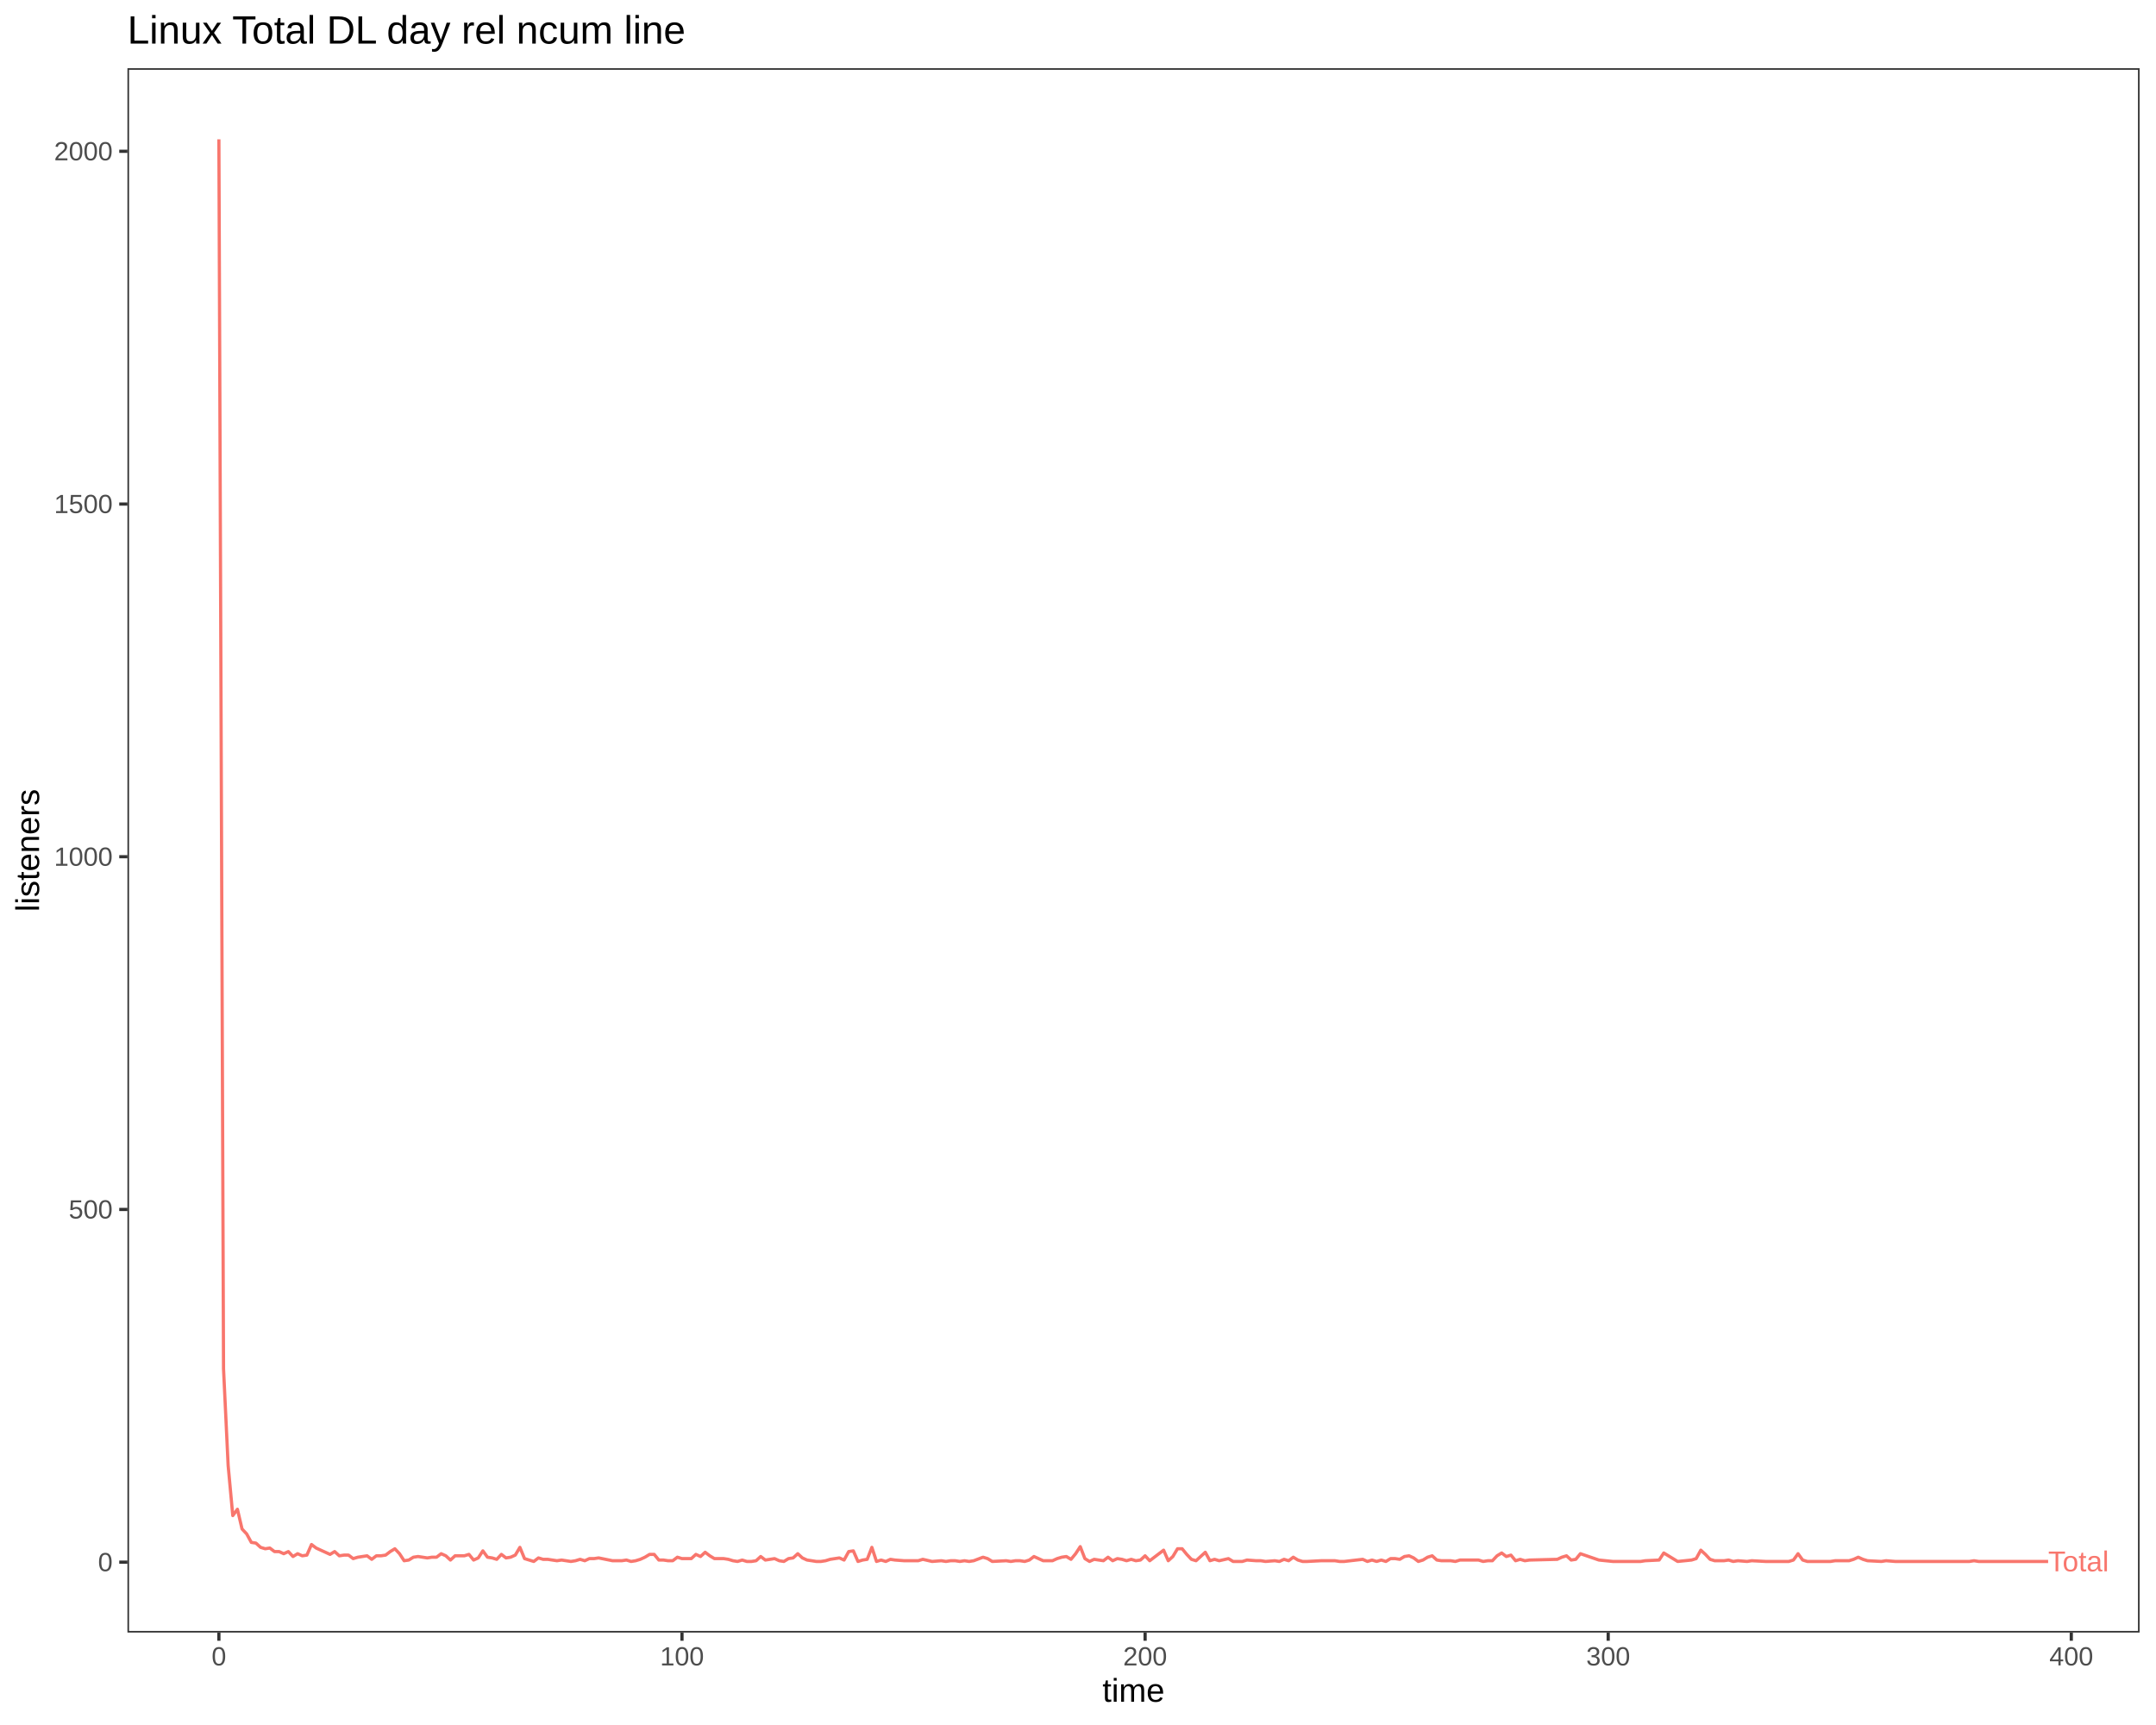
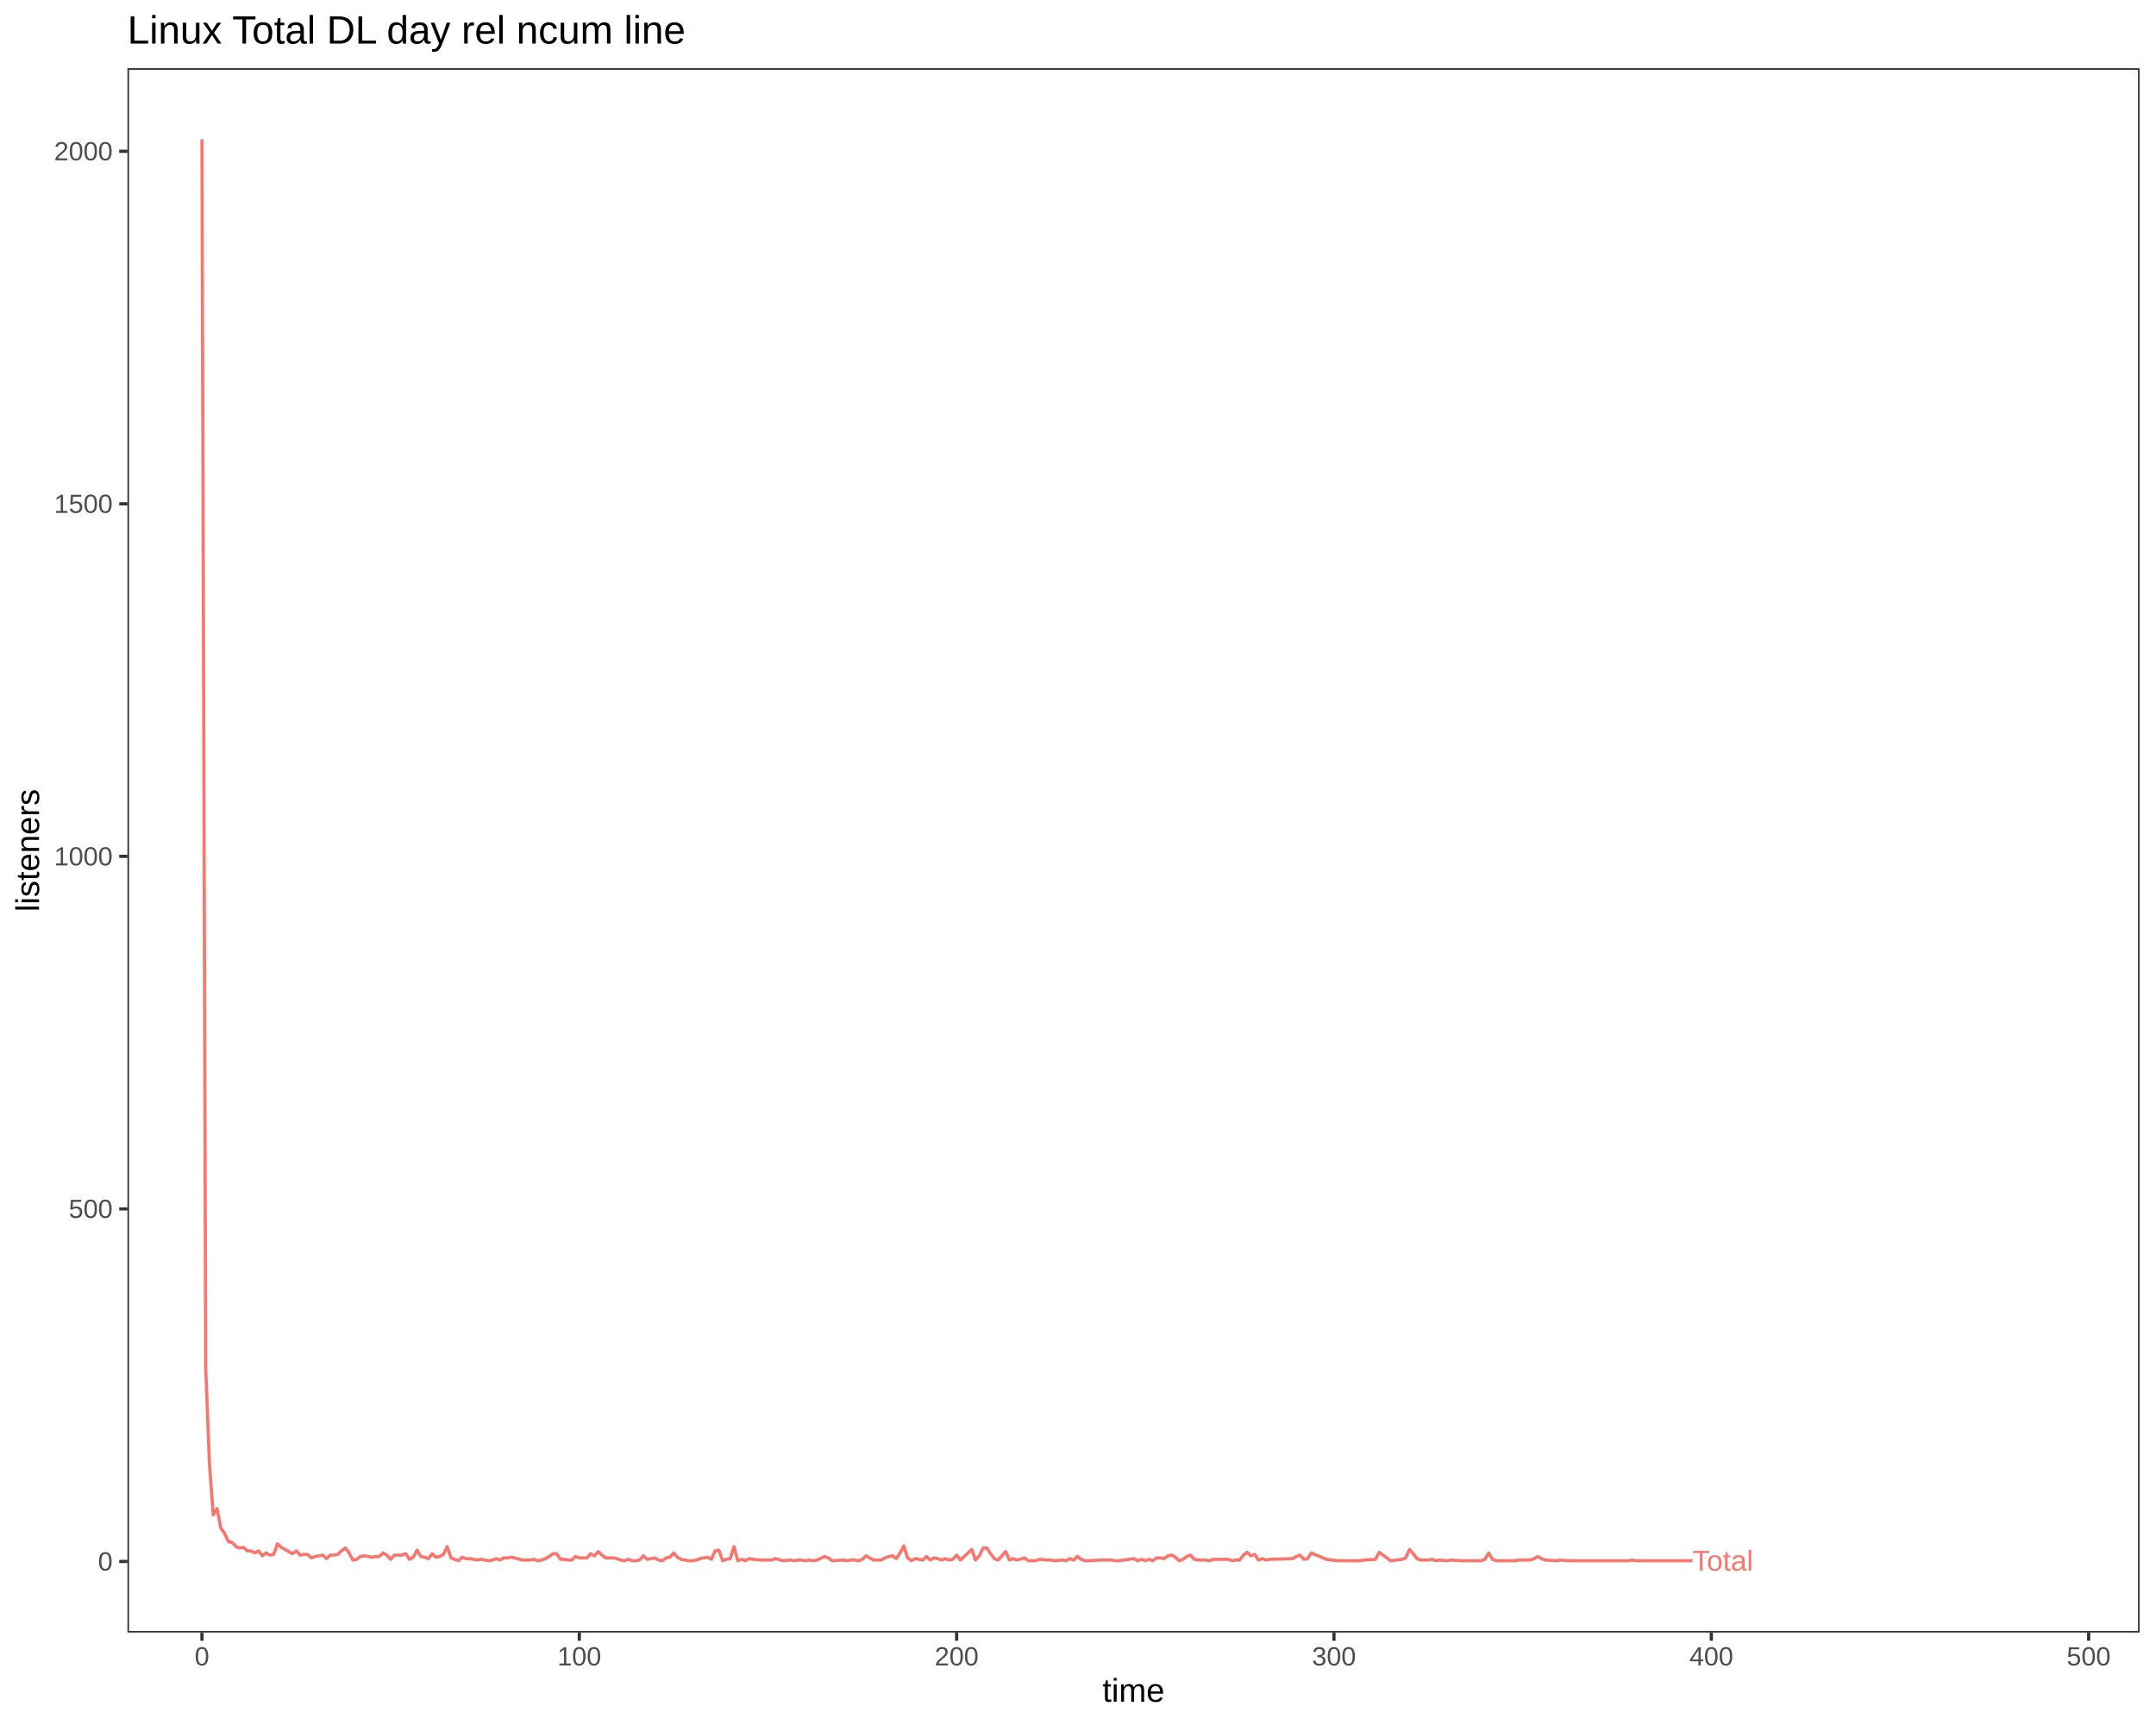
<svg xmlns="http://www.w3.org/2000/svg" viewBox="0 0 720.00 576.00">
  <defs>
    <style type="text/css">
    line, polyline, polygon, path, rect, circle {
      fill: none;
      stroke: #000000;
      stroke-linecap: round;
      stroke-linejoin: round;
      stroke-miterlimit: 10.00;
    }
  </style>
  </defs>
  <rect width="100%" height="100%" style="stroke: none; fill: #FFFFFF;" />
  <rect x="0.00" y="0.00" width="720.00" height="576.00" style="stroke-width: 1.07; stroke: #FFFFFF; fill: #FFFFFF;" />
  <defs>
    <clipPath id="cpNDIuNTZ8NzE0LjUyfDU0NS4xM3wyMi43Nw==">
      <rect x="42.56" y="22.77" width="671.96" height="522.36" />
    </clipPath>
  </defs>
  <rect x="42.56" y="22.77" width="671.96" height="522.36" style="stroke-width: 1.07; stroke: none; fill: #FFFFFF;" clip-path="url(#cpNDIuNTZ8NzE0LjUyfDU0NS4xM3wyMi43Nw==)" />
-   <polyline points="73.10,46.52 74.65,457.08 76.19,489.35 77.74,506.08 79.29,503.96 80.83,510.55 82.38,512.20 83.93,515.03 85.47,515.26 87.02,516.68 88.57,517.15 90.11,516.91 91.66,518.09 93.21,518.09 94.75,518.80 96.30,518.09 97.85,519.74 99.39,518.80 100.94,519.50 102.48,519.27 104.03,515.73 105.58,516.91 107.12,517.62 108.67,518.32 110.22,519.03 111.76,518.09 113.31,519.50 114.86,519.27 116.40,519.27 117.95,520.44 119.50,519.97 121.04,519.74 122.59,519.50 124.14,520.68 125.68,519.50 127.23,519.50 128.78,519.27 130.32,518.09 131.87,517.15 133.42,518.80 134.96,521.15 136.51,520.92 138.05,519.97 139.60,519.74 141.15,519.97 142.69,520.21 144.24,519.97 145.79,519.97 147.33,518.80 148.88,519.50 150.43,520.92 151.97,519.50 153.52,519.50 155.07,519.50 156.61,519.03 158.16,520.92 159.71,520.21 161.25,517.85 162.80,519.97 164.35,520.21 165.89,520.68 167.44,519.03 168.99,520.21 170.53,519.97 172.08,519.27 173.62,516.68 175.17,520.44 176.72,520.92 178.26,521.39 179.81,520.21 181.36,520.68 182.90,520.68 184.45,520.92 186.00,521.15 187.54,520.92 190.64,521.39 192.18,521.15 193.73,520.68 195.28,521.15 196.82,520.44 198.37,520.44 199.92,520.21 204.56,521.15 206.10,521.15 207.65,521.15 209.19,520.92 210.74,521.39 212.29,521.15 213.83,520.68 215.38,519.97 216.93,519.03 218.47,519.03 220.02,520.92 221.57,520.92 223.11,521.15 224.66,521.15 226.21,519.97 227.75,520.44 229.30,520.44 230.85,520.44 232.39,519.03 233.94,519.74 235.49,518.32 237.03,519.50 238.58,520.44 240.13,520.44 241.67,520.44 243.22,520.68 244.76,521.15 246.31,521.39 247.86,520.92 249.40,521.39 250.95,521.39 252.50,521.15 254.04,519.74 255.59,520.92 257.14,520.68 258.68,520.44 260.23,521.15 261.78,521.39 263.32,520.44 264.87,520.21 266.42,518.80 267.96,520.21 269.51,520.92 271.06,521.15 272.60,521.39 274.15,521.39 275.70,521.15 277.24,520.68 280.33,520.21 281.88,520.92 283.43,518.09 284.97,517.85 286.52,521.39 288.07,520.92 289.61,520.68 291.16,516.68 292.71,521.39 294.25,520.92 295.80,521.39 297.35,520.68 298.89,520.92 301.99,521.15 306.63,521.15 308.17,520.68 311.27,521.39 314.36,521.15 315.90,521.39 317.45,521.15 319.00,521.15 320.54,521.39 322.09,521.15 323.64,521.39 325.18,521.15 328.28,519.97 329.82,520.44 331.37,521.39 336.01,521.15 337.56,521.39 339.10,521.15 340.65,521.15 342.20,521.39 343.74,520.92 345.29,519.74 348.38,521.15 351.47,521.15 353.02,520.44 354.57,519.97 356.11,519.74 357.66,520.68 359.21,518.80 360.75,516.44 362.30,520.44 363.85,521.39 365.39,520.68 368.49,521.15 370.03,519.97 371.58,521.15 373.13,520.44 374.67,520.68 376.22,521.15 377.77,520.68 379.31,521.15 380.86,520.92 382.41,519.50 383.95,521.15 388.59,517.62 390.14,521.15 391.68,519.74 393.23,517.15 394.78,517.15 396.32,519.03 397.87,520.68 399.42,521.15 400.96,519.74 402.51,518.32 404.06,521.15 405.60,520.68 407.15,521.15 410.24,520.44 411.79,521.39 414.88,521.39 416.43,520.92 419.52,521.15 421.07,521.15 422.61,521.39 425.71,521.15 427.25,521.39 428.80,520.68 430.35,521.15 431.89,519.97 433.44,520.92 434.99,521.39 436.53,521.39 441.17,521.15 445.81,521.15 447.36,521.39 448.91,521.39 455.09,520.68 456.64,521.39 458.18,520.92 459.73,521.39 461.28,520.92 462.82,521.39 464.37,520.44 465.92,520.44 467.46,520.68 469.01,519.74 470.56,519.50 472.10,520.21 473.65,521.39 475.20,520.92 476.74,519.97 478.29,519.50 479.84,520.92 481.38,521.15 482.93,521.15 484.48,521.15 486.02,521.39 487.57,520.92 490.66,520.92 492.21,520.92 493.75,520.92 495.30,521.39 496.85,521.15 498.39,521.15 499.94,519.50 501.49,518.56 503.03,519.74 504.58,519.27 506.13,521.15 507.67,520.68 509.22,521.15 510.77,520.92 520.05,520.68 521.59,519.97 523.14,519.50 524.69,520.92 526.23,520.68 527.78,518.80 533.96,520.92 538.60,521.39 546.34,521.39 547.88,521.39 549.43,521.15 554.07,520.92 555.62,518.56 560.26,521.39 564.89,520.92 566.44,520.44 567.99,517.62 569.53,519.03 571.08,520.68 572.63,521.15 574.17,521.15 575.72,521.15 577.27,520.92 578.81,521.39 580.36,521.15 583.45,521.39 585.00,521.15 589.64,521.39 591.19,521.39 595.83,521.39 597.37,521.39 598.92,520.92 600.46,518.80 602.01,520.92 603.56,521.39 606.65,521.39 611.29,521.39 612.84,521.15 617.48,521.15 619.02,520.68 620.57,519.97 622.12,520.68 623.66,521.15 628.30,521.39 629.85,521.15 632.94,521.39 634.49,521.39 642.22,521.39 643.77,521.39 646.86,521.39 653.05,521.39 657.69,521.39 659.23,521.15 660.78,521.39 683.98,521.39 " style="stroke-width: 1.07; stroke: #F8766D; stroke-linecap: butt;" clip-path="url(#cpNDIuNTZ8NzE0LjUyfDU0NS4xM3wyMi43Nw==)" />
+   <polyline points="67.44,46.52 68.70,456.88 69.96,489.13 71.22,505.85 72.48,503.73 73.75,510.32 75.01,511.97 76.27,514.79 77.53,515.03 78.79,516.44 80.05,516.91 81.31,516.68 82.57,517.86 83.83,517.86 85.09,518.56 86.35,517.86 87.61,519.50 88.87,518.56 90.13,519.27 91.39,519.03 92.65,515.50 93.91,516.68 95.17,517.38 96.43,518.09 97.69,518.80 98.95,517.86 100.21,519.27 101.47,519.03 102.73,519.03 103.99,520.21 105.25,519.74 106.51,519.50 107.77,519.27 109.03,520.45 110.29,519.27 111.55,519.27 112.81,519.03 114.07,517.86 115.33,516.91 116.59,518.56 117.85,520.92 119.11,520.68 120.37,519.74 121.63,519.50 122.89,519.74 124.15,519.97 125.41,519.74 126.67,519.74 127.93,518.56 129.19,519.27 130.45,520.68 131.71,519.27 132.97,519.27 134.23,519.27 135.49,518.80 136.75,520.68 138.01,519.97 139.27,517.62 140.53,519.74 141.79,519.97 143.05,520.45 144.31,518.80 145.57,519.97 146.83,519.74 148.09,519.03 149.35,516.44 150.61,520.21 151.87,520.68 153.13,521.15 154.39,519.97 155.65,520.45 156.91,520.45 158.17,520.68 159.43,520.92 160.69,520.68 163.21,521.15 164.47,520.92 165.73,520.45 166.99,520.92 168.25,520.21 169.51,520.21 170.78,519.97 174.56,520.92 175.82,520.92 177.08,520.92 178.34,520.68 179.60,521.15 180.86,520.92 182.12,520.45 183.38,519.74 184.64,518.80 185.90,518.80 187.16,520.68 188.42,520.68 189.68,520.92 190.94,520.92 192.20,519.74 193.46,520.21 194.72,520.21 195.98,520.21 197.24,518.80 198.50,519.50 199.76,518.09 201.02,519.27 202.28,520.21 203.54,520.21 204.80,520.21 206.06,520.45 207.32,520.92 208.58,521.15 209.84,520.68 211.10,521.15 212.36,521.15 213.62,520.92 214.88,519.50 216.14,520.68 217.40,520.45 218.66,520.21 219.92,520.92 221.18,521.15 222.44,520.21 223.70,519.97 224.96,518.56 226.22,519.97 227.48,520.68 228.74,520.92 230.00,521.15 231.26,521.15 232.52,520.92 233.78,520.45 236.30,519.97 237.56,520.68 238.82,517.86 240.08,517.62 241.34,521.15 242.60,520.68 243.86,520.45 245.12,516.44 246.38,521.15 247.64,520.68 248.90,521.15 250.16,520.45 251.42,520.68 253.94,520.92 257.72,520.92 258.98,520.45 261.50,521.15 264.02,520.92 265.28,521.15 266.54,520.92 267.80,520.92 269.07,521.15 270.33,520.92 271.59,521.15 272.85,520.92 275.37,519.74 276.63,520.21 277.89,521.15 281.67,520.92 282.93,521.15 284.19,520.92 285.45,520.92 286.71,521.15 287.97,520.68 289.23,519.50 291.75,520.92 294.27,520.92 295.53,520.21 296.79,519.74 298.05,519.50 299.31,520.45 300.57,518.56 301.83,516.21 303.09,520.21 304.35,521.15 305.61,520.45 308.13,520.92 309.39,519.74 310.65,520.92 311.91,520.21 313.17,520.45 314.43,520.92 315.69,520.45 316.95,520.92 318.21,520.68 319.47,519.27 320.73,520.92 324.51,517.38 325.77,520.92 327.03,519.50 328.29,516.91 329.55,516.91 330.81,518.80 332.07,520.45 333.33,520.92 334.59,519.50 335.85,518.09 337.11,520.92 338.37,520.45 339.63,520.92 342.15,520.21 343.41,521.15 345.93,521.15 347.19,520.68 349.71,520.92 350.97,520.92 352.23,521.15 354.75,520.92 356.01,521.15 357.27,520.45 358.53,520.92 359.79,519.74 361.05,520.68 362.31,521.15 363.57,521.15 367.36,520.92 371.14,520.92 372.40,521.15 373.66,521.15 378.70,520.45 379.96,521.15 381.22,520.68 382.48,521.15 383.74,520.68 385.00,521.15 386.26,520.21 387.52,520.21 388.78,520.45 390.04,519.50 391.30,519.27 392.56,519.97 393.82,521.15 395.08,520.68 396.34,519.74 397.60,519.27 398.86,520.68 400.12,520.92 401.38,520.92 402.64,520.92 403.90,521.15 405.16,520.68 407.68,520.68 408.94,520.68 410.20,520.68 411.46,521.15 412.72,520.92 413.98,520.92 415.24,519.27 416.50,518.33 417.76,519.50 419.02,519.03 420.28,520.92 421.54,520.45 422.80,520.92 424.06,520.68 431.62,520.45 432.88,519.74 434.14,519.27 435.40,520.68 436.66,520.45 437.92,518.56 442.96,520.68 446.74,521.15 453.04,521.15 454.30,521.15 455.56,520.92 459.34,520.68 460.60,518.33 464.39,521.15 468.17,520.68 469.43,520.21 470.69,517.38 471.95,518.80 473.21,520.45 474.47,520.92 475.73,520.92 476.99,520.92 478.25,520.68 479.51,521.15 480.77,520.92 483.29,521.15 484.55,520.92 488.33,521.15 489.59,521.15 493.37,521.15 494.63,521.15 495.89,520.68 497.15,518.56 498.41,520.68 499.67,521.15 502.19,521.15 505.97,521.15 507.23,520.92 511.01,520.92 512.27,520.45 513.53,519.74 514.79,520.45 516.05,520.92 519.83,521.15 521.09,520.92 523.61,521.15 524.87,521.15 531.17,521.15 532.43,521.15 534.95,521.15 539.99,521.15 543.77,521.15 545.03,520.92 546.29,521.15 565.20,521.15 " style="stroke-width: 1.07; stroke: #F8766D; stroke-linecap: butt;" clip-path="url(#cpNDIuNTZ8NzE0LjUyfDU0NS4xM3wyMi43Nw==)" />
  <g clip-path="url(#cpNDIuNTZ8NzE0LjUyfDU0NS4xM3wyMi43Nw==)">
-     <text x="683.98" y="524.68" style="font-size: 9.60px; fill: #F8766D; font-family: Liberation Sans;" textLength="20.25px" lengthAdjust="spacingAndGlyphs">Total</text>
+     <text x="565.20" y="524.45" style="font-size: 9.60px; fill: #F8766D; font-family: Liberation Sans;" textLength="20.25px" lengthAdjust="spacingAndGlyphs">Total</text>
  </g>
  <rect x="42.56" y="22.77" width="671.96" height="522.36" style="stroke-width: 1.07; stroke: #333333;" clip-path="url(#cpNDIuNTZ8NzE0LjUyfDU0NS4xM3wyMi43Nw==)" />
  <defs>
    <clipPath id="cpMC4wMHw3MjAuMDB8NTc2LjAwfDAuMDA=">
      <rect x="0.00" y="0.00" width="720.00" height="576.00" />
    </clipPath>
  </defs>
  <g clip-path="url(#cpMC4wMHw3MjAuMDB8NTc2LjAwfDAuMDA=)">
-     <text x="32.73" y="524.65" style="font-size: 8.80px; fill: #4D4D4D; font-family: Liberation Sans;" textLength="4.89px" lengthAdjust="spacingAndGlyphs">0</text>
+     <text x="32.73" y="524.41" style="font-size: 8.80px; fill: #4D4D4D; font-family: Liberation Sans;" textLength="4.89px" lengthAdjust="spacingAndGlyphs">0</text>
  </g>
  <g clip-path="url(#cpMC4wMHw3MjAuMDB8NTc2LjAwfDAuMDA=)">
-     <text x="22.95" y="406.87" style="font-size: 8.80px; fill: #4D4D4D; font-family: Liberation Sans;" textLength="14.67px" lengthAdjust="spacingAndGlyphs">500</text>
+     <text x="22.95" y="406.69" style="font-size: 8.80px; fill: #4D4D4D; font-family: Liberation Sans;" textLength="14.67px" lengthAdjust="spacingAndGlyphs">500</text>
  </g>
  <g clip-path="url(#cpMC4wMHw3MjAuMDB8NTc2LjAwfDAuMDA=)">
-     <text x="18.06" y="289.09" style="font-size: 8.80px; fill: #4D4D4D; font-family: Liberation Sans;" textLength="19.56px" lengthAdjust="spacingAndGlyphs">1000</text>
+     <text x="18.06" y="288.98" style="font-size: 8.80px; fill: #4D4D4D; font-family: Liberation Sans;" textLength="19.56px" lengthAdjust="spacingAndGlyphs">1000</text>
  </g>
  <g clip-path="url(#cpMC4wMHw3MjAuMDB8NTc2LjAwfDAuMDA=)">
-     <text x="18.06" y="171.32" style="font-size: 8.80px; fill: #4D4D4D; font-family: Liberation Sans;" textLength="19.56px" lengthAdjust="spacingAndGlyphs">1500</text>
+     <text x="18.06" y="171.26" style="font-size: 8.80px; fill: #4D4D4D; font-family: Liberation Sans;" textLength="19.56px" lengthAdjust="spacingAndGlyphs">1500</text>
  </g>
  <g clip-path="url(#cpMC4wMHw3MjAuMDB8NTc2LjAwfDAuMDA=)">
    <text x="18.06" y="53.54" style="font-size: 8.80px; fill: #4D4D4D; font-family: Liberation Sans;" textLength="19.56px" lengthAdjust="spacingAndGlyphs">2000</text>
  </g>
-   <polyline points="39.82,521.62 42.56,521.62 " style="stroke-width: 1.07; stroke: #333333; stroke-linecap: butt;" clip-path="url(#cpMC4wMHw3MjAuMDB8NTc2LjAwfDAuMDA=)" />
-   <polyline points="39.82,403.85 42.56,403.85 " style="stroke-width: 1.07; stroke: #333333; stroke-linecap: butt;" clip-path="url(#cpMC4wMHw3MjAuMDB8NTc2LjAwfDAuMDA=)" />
-   <polyline points="39.82,286.07 42.56,286.07 " style="stroke-width: 1.07; stroke: #333333; stroke-linecap: butt;" clip-path="url(#cpMC4wMHw3MjAuMDB8NTc2LjAwfDAuMDA=)" />
-   <polyline points="39.82,168.30 42.56,168.30 " style="stroke-width: 1.07; stroke: #333333; stroke-linecap: butt;" clip-path="url(#cpMC4wMHw3MjAuMDB8NTc2LjAwfDAuMDA=)" />
+   <polyline points="39.82,521.39 42.56,521.39 " style="stroke-width: 1.07; stroke: #333333; stroke-linecap: butt;" clip-path="url(#cpMC4wMHw3MjAuMDB8NTc2LjAwfDAuMDA=)" />
+   <polyline points="39.82,403.67 42.56,403.67 " style="stroke-width: 1.07; stroke: #333333; stroke-linecap: butt;" clip-path="url(#cpMC4wMHw3MjAuMDB8NTc2LjAwfDAuMDA=)" />
+   <polyline points="39.82,285.95 42.56,285.95 " style="stroke-width: 1.07; stroke: #333333; stroke-linecap: butt;" clip-path="url(#cpMC4wMHw3MjAuMDB8NTc2LjAwfDAuMDA=)" />
+   <polyline points="39.82,168.23 42.56,168.23 " style="stroke-width: 1.07; stroke: #333333; stroke-linecap: butt;" clip-path="url(#cpMC4wMHw3MjAuMDB8NTc2LjAwfDAuMDA=)" />
  <polyline points="39.82,50.52 42.56,50.52 " style="stroke-width: 1.07; stroke: #333333; stroke-linecap: butt;" clip-path="url(#cpMC4wMHw3MjAuMDB8NTc2LjAwfDAuMDA=)" />
-   <polyline points="73.10,547.87 73.10,545.13 " style="stroke-width: 1.07; stroke: #333333; stroke-linecap: butt;" clip-path="url(#cpMC4wMHw3MjAuMDB8NTc2LjAwfDAuMDA=)" />
-   <polyline points="227.75,547.87 227.75,545.13 " style="stroke-width: 1.07; stroke: #333333; stroke-linecap: butt;" clip-path="url(#cpMC4wMHw3MjAuMDB8NTc2LjAwfDAuMDA=)" />
-   <polyline points="382.41,547.87 382.41,545.13 " style="stroke-width: 1.07; stroke: #333333; stroke-linecap: butt;" clip-path="url(#cpMC4wMHw3MjAuMDB8NTc2LjAwfDAuMDA=)" />
-   <polyline points="537.06,547.87 537.06,545.13 " style="stroke-width: 1.07; stroke: #333333; stroke-linecap: butt;" clip-path="url(#cpMC4wMHw3MjAuMDB8NTc2LjAwfDAuMDA=)" />
-   <polyline points="691.71,547.87 691.71,545.13 " style="stroke-width: 1.07; stroke: #333333; stroke-linecap: butt;" clip-path="url(#cpMC4wMHw3MjAuMDB8NTc2LjAwfDAuMDA=)" />
+   <polyline points="67.44,547.87 67.44,545.13 " style="stroke-width: 1.07; stroke: #333333; stroke-linecap: butt;" clip-path="url(#cpMC4wMHw3MjAuMDB8NTc2LjAwfDAuMDA=)" />
+   <polyline points="193.46,547.87 193.46,545.13 " style="stroke-width: 1.07; stroke: #333333; stroke-linecap: butt;" clip-path="url(#cpMC4wMHw3MjAuMDB8NTc2LjAwfDAuMDA=)" />
+   <polyline points="319.47,547.87 319.47,545.13 " style="stroke-width: 1.07; stroke: #333333; stroke-linecap: butt;" clip-path="url(#cpMC4wMHw3MjAuMDB8NTc2LjAwfDAuMDA=)" />
+   <polyline points="445.48,547.87 445.48,545.13 " style="stroke-width: 1.07; stroke: #333333; stroke-linecap: butt;" clip-path="url(#cpMC4wMHw3MjAuMDB8NTc2LjAwfDAuMDA=)" />
+   <polyline points="571.50,547.87 571.50,545.13 " style="stroke-width: 1.07; stroke: #333333; stroke-linecap: butt;" clip-path="url(#cpMC4wMHw3MjAuMDB8NTc2LjAwfDAuMDA=)" />
+   <polyline points="697.51,547.87 697.51,545.13 " style="stroke-width: 1.07; stroke: #333333; stroke-linecap: butt;" clip-path="url(#cpMC4wMHw3MjAuMDB8NTc2LjAwfDAuMDA=)" />
  <g clip-path="url(#cpMC4wMHw3MjAuMDB8NTc2LjAwfDAuMDA=)">
-     <text x="70.66" y="556.11" style="font-size: 8.80px; fill: #4D4D4D; font-family: Liberation Sans;" textLength="4.89px" lengthAdjust="spacingAndGlyphs">0</text>
+     <text x="65.00" y="556.11" style="font-size: 8.80px; fill: #4D4D4D; font-family: Liberation Sans;" textLength="4.89px" lengthAdjust="spacingAndGlyphs">0</text>
  </g>
  <g clip-path="url(#cpMC4wMHw3MjAuMDB8NTc2LjAwfDAuMDA=)">
-     <text x="220.42" y="556.11" style="font-size: 8.80px; fill: #4D4D4D; font-family: Liberation Sans;" textLength="14.67px" lengthAdjust="spacingAndGlyphs">100</text>
+     <text x="186.12" y="556.11" style="font-size: 8.80px; fill: #4D4D4D; font-family: Liberation Sans;" textLength="14.67px" lengthAdjust="spacingAndGlyphs">100</text>
  </g>
  <g clip-path="url(#cpMC4wMHw3MjAuMDB8NTc2LjAwfDAuMDA=)">
-     <text x="375.07" y="556.11" style="font-size: 8.80px; fill: #4D4D4D; font-family: Liberation Sans;" textLength="14.67px" lengthAdjust="spacingAndGlyphs">200</text>
+     <text x="312.13" y="556.11" style="font-size: 8.80px; fill: #4D4D4D; font-family: Liberation Sans;" textLength="14.67px" lengthAdjust="spacingAndGlyphs">200</text>
  </g>
  <g clip-path="url(#cpMC4wMHw3MjAuMDB8NTc2LjAwfDAuMDA=)">
-     <text x="529.72" y="556.11" style="font-size: 8.80px; fill: #4D4D4D; font-family: Liberation Sans;" textLength="14.67px" lengthAdjust="spacingAndGlyphs">300</text>
+     <text x="438.15" y="556.11" style="font-size: 8.80px; fill: #4D4D4D; font-family: Liberation Sans;" textLength="14.67px" lengthAdjust="spacingAndGlyphs">300</text>
  </g>
  <g clip-path="url(#cpMC4wMHw3MjAuMDB8NTc2LjAwfDAuMDA=)">
-     <text x="684.37" y="556.11" style="font-size: 8.80px; fill: #4D4D4D; font-family: Liberation Sans;" textLength="14.67px" lengthAdjust="spacingAndGlyphs">400</text>
+     <text x="564.16" y="556.11" style="font-size: 8.80px; fill: #4D4D4D; font-family: Liberation Sans;" textLength="14.67px" lengthAdjust="spacingAndGlyphs">400</text>
+   </g>
+   <g clip-path="url(#cpMC4wMHw3MjAuMDB8NTc2LjAwfDAuMDA=)">
+     <text x="690.17" y="556.11" style="font-size: 8.80px; fill: #4D4D4D; font-family: Liberation Sans;" textLength="14.67px" lengthAdjust="spacingAndGlyphs">500</text>
  </g>
  <g clip-path="url(#cpMC4wMHw3MjAuMDB8NTc2LjAwfDAuMDA=)">
    <text x="368.15" y="568.24" style="font-size: 11.00px; font-family: Liberation Sans;" textLength="20.78px" lengthAdjust="spacingAndGlyphs">time</text>
  </g>
  <g clip-path="url(#cpMC4wMHw3MjAuMDB8NTc2LjAwfDAuMDA=)">
    <text transform="translate(13.04,304.44) rotate(-90)" style="font-size: 11.00px; font-family: Liberation Sans;" textLength="40.97px" lengthAdjust="spacingAndGlyphs">listeners</text>
  </g>
  <g clip-path="url(#cpMC4wMHw3MjAuMDB8NTc2LjAwfDAuMDA=)">
    <text x="42.56" y="14.56" style="font-size: 13.20px; font-family: Liberation Sans;" textLength="186.11px" lengthAdjust="spacingAndGlyphs">Linux Total DL day rel ncum line</text>
  </g>
</svg>
